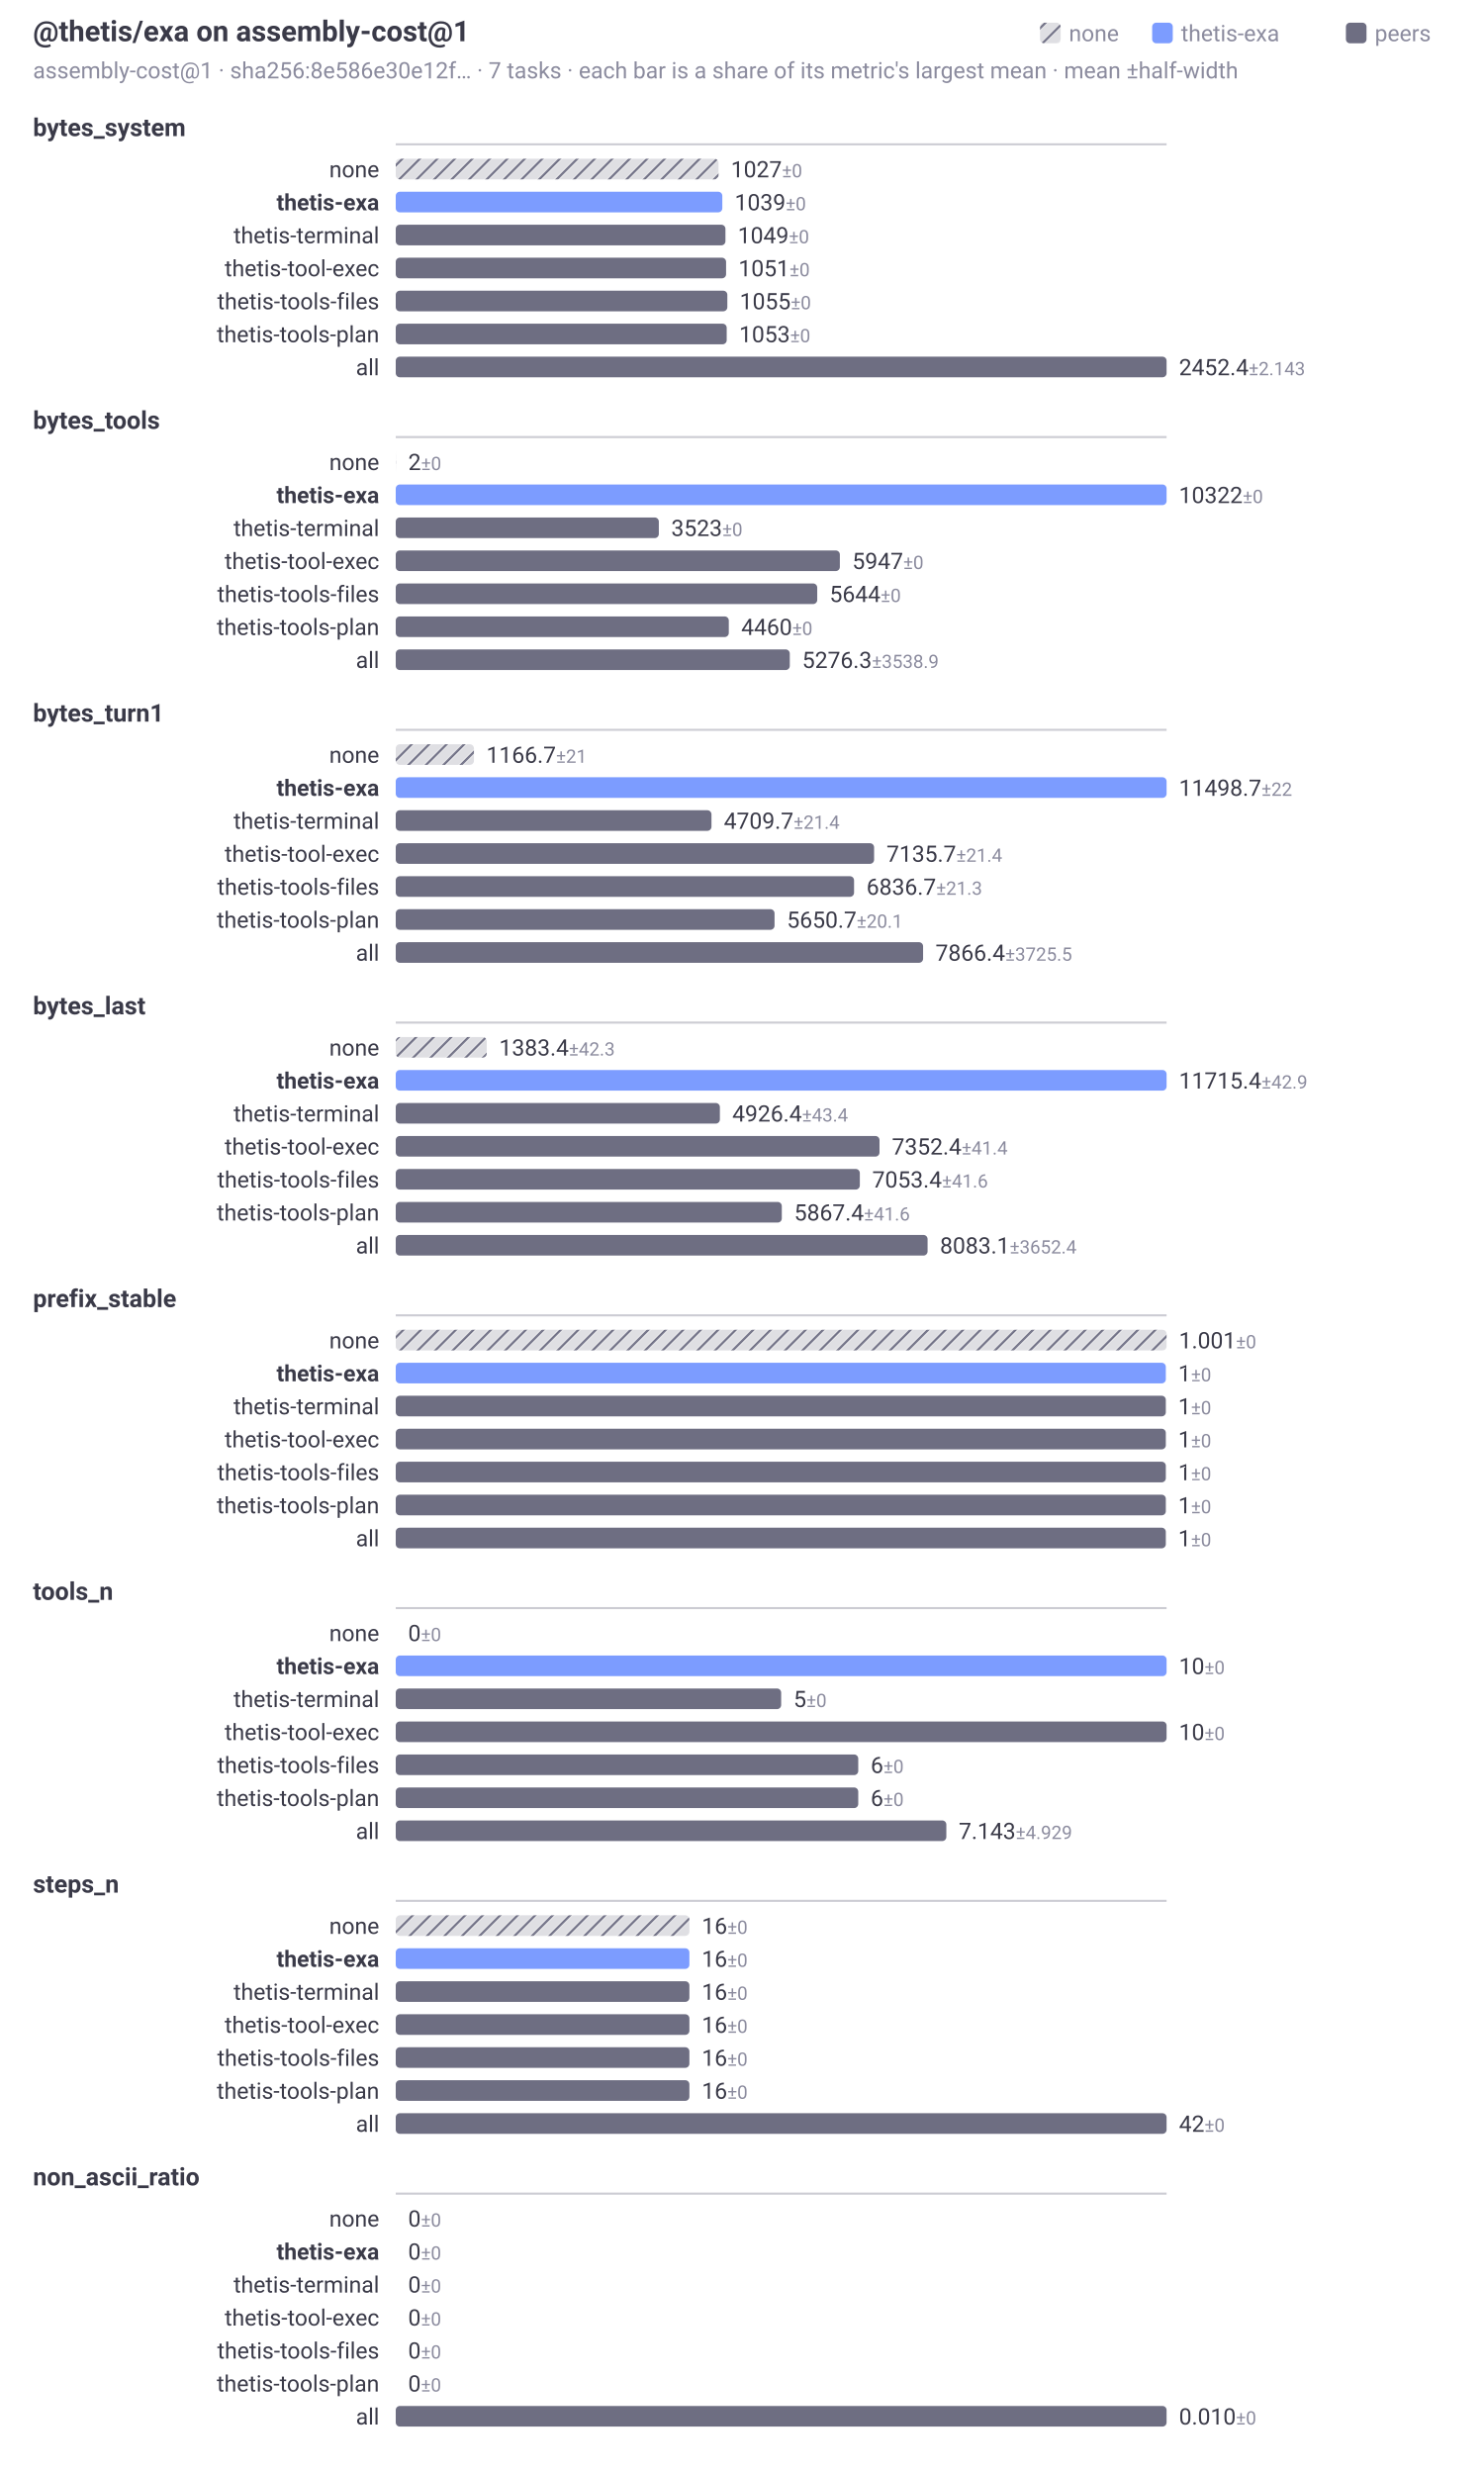
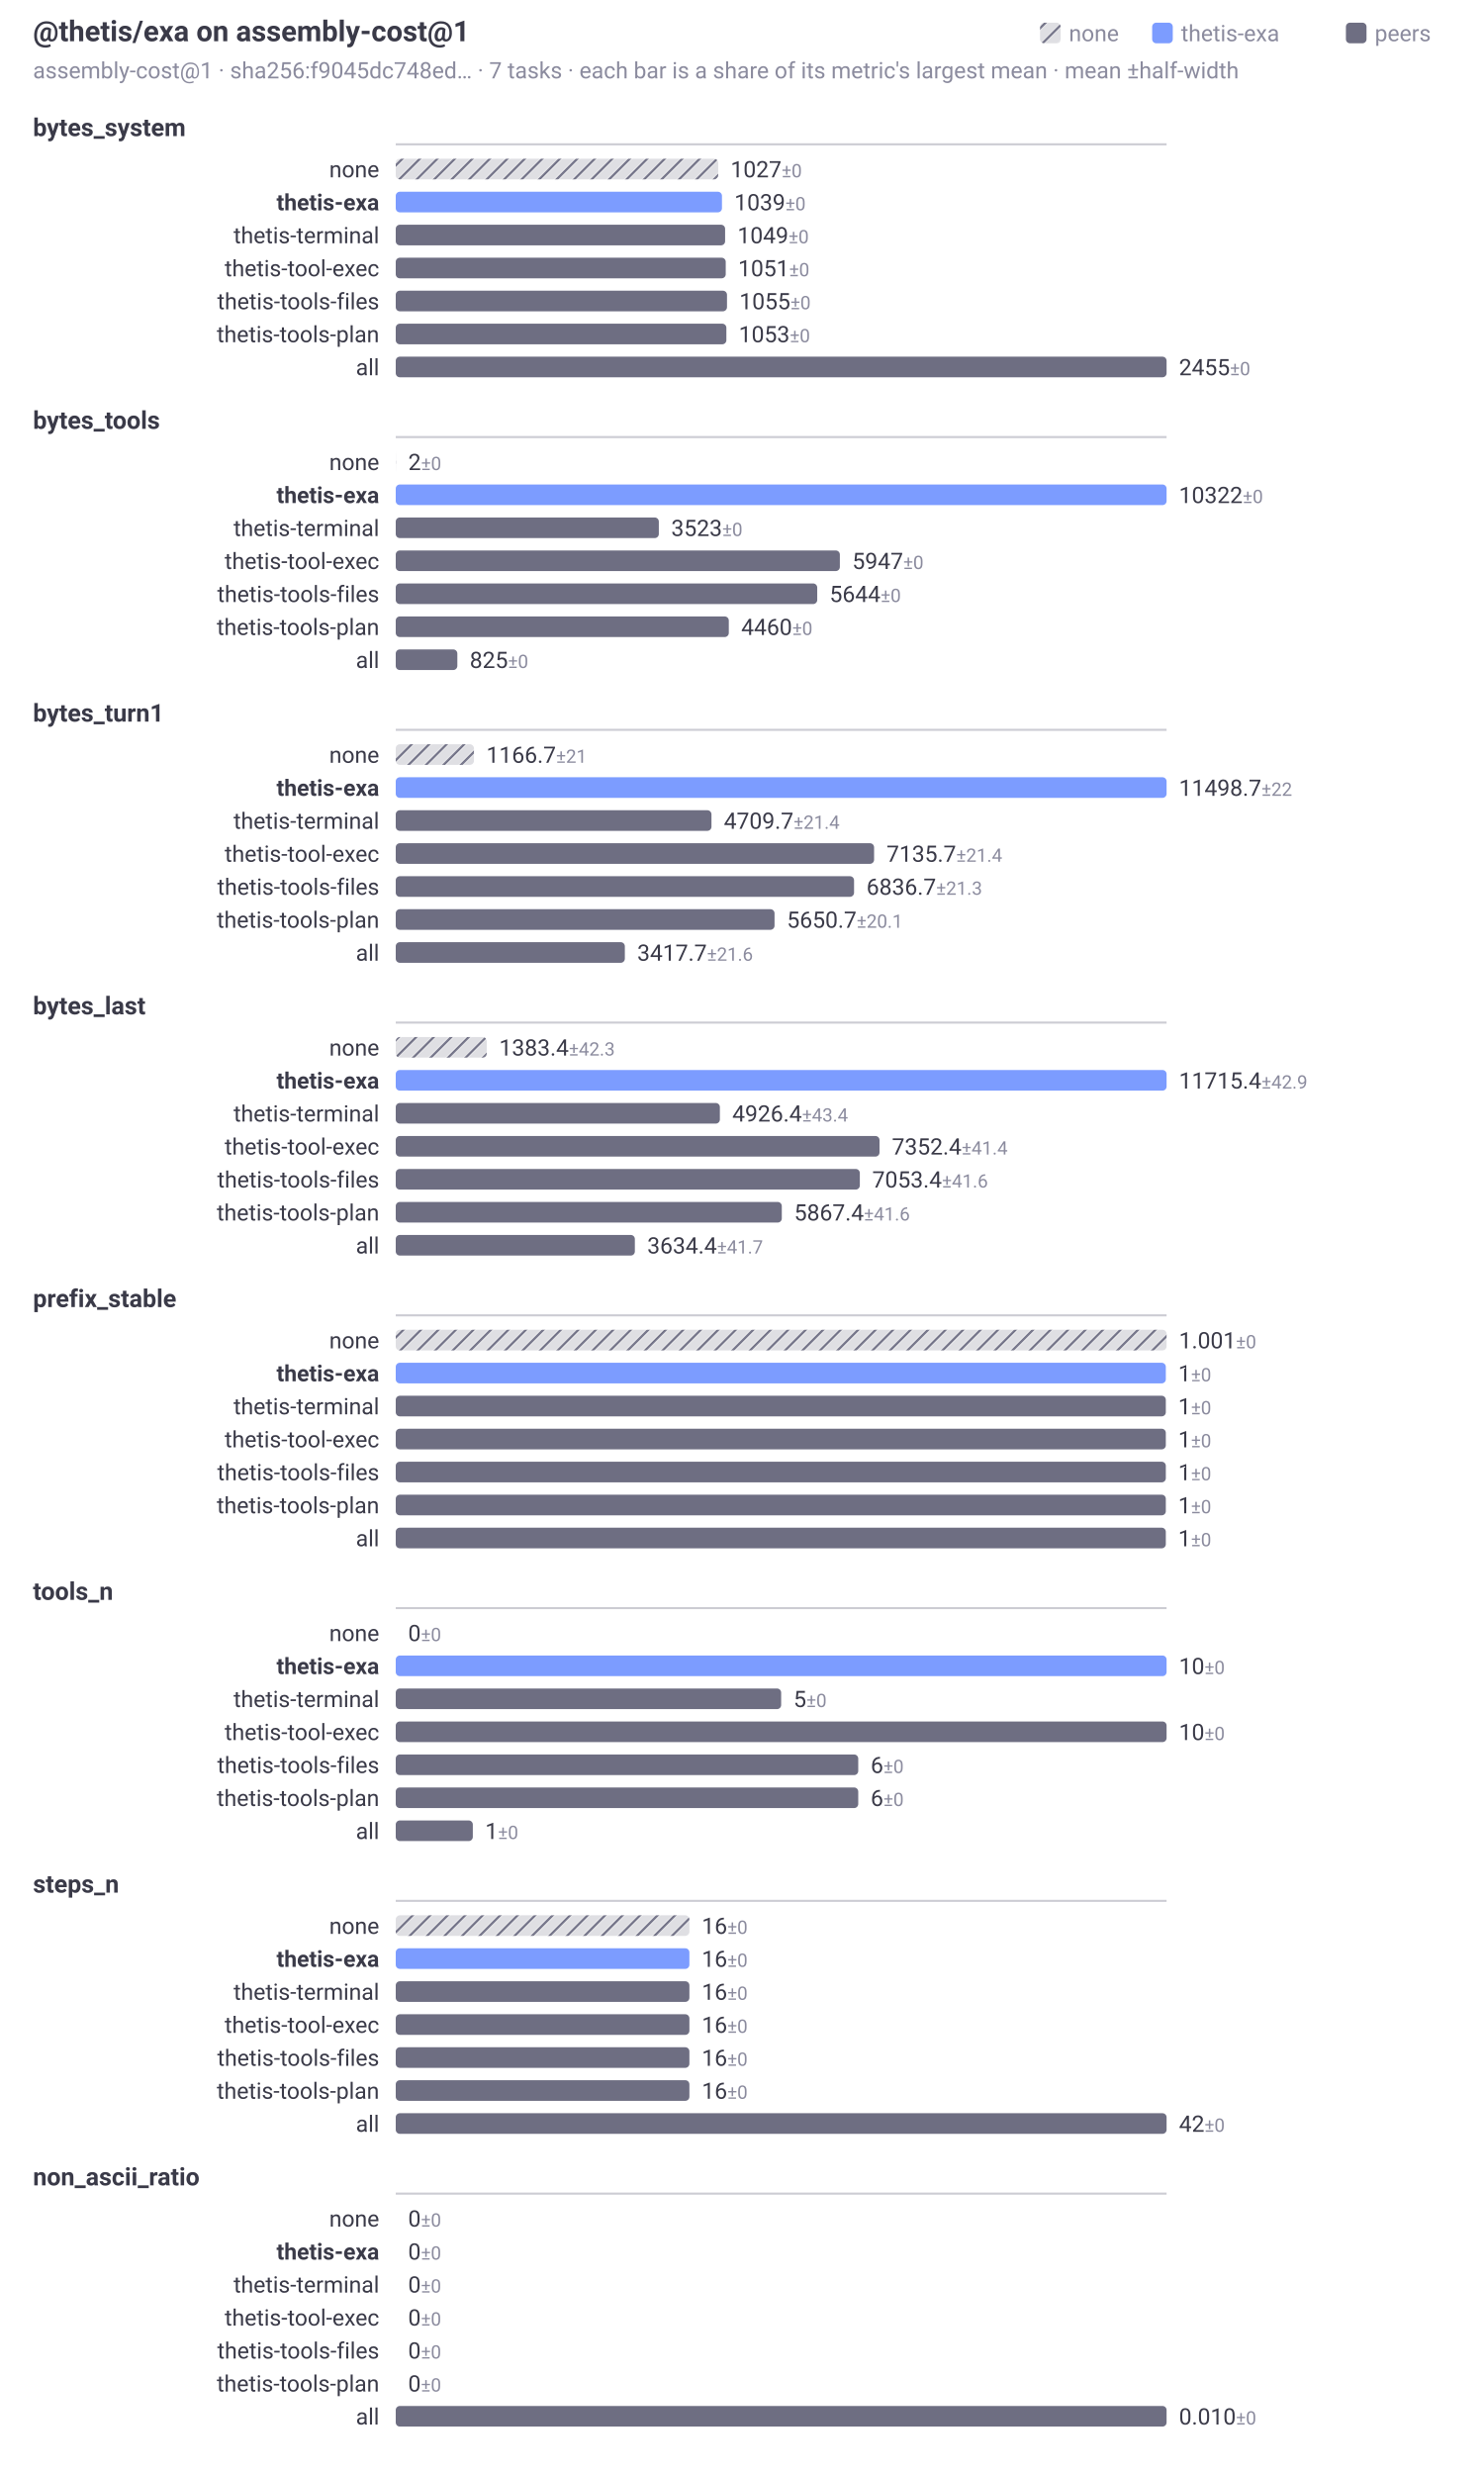
<svg xmlns="http://www.w3.org/2000/svg" width="720" height="1200" viewBox="0 0 720 1200" role="img" aria-labelledby="t d" font-family="system-ui, -apple-system, Segoe UI, Roboto, sans-serif">
  <style>.t{fill:#3a3a48}.f{fill:#8b8b9e}@media (prefers-color-scheme:dark){.t{fill:#d2d2dc}.f{fill:#9a9aae}}</style>
  <defs>
    <pattern id="hatch" width="6" height="6" patternUnits="userSpaceOnUse" patternTransform="rotate(45)">
      <rect width="6" height="6" fill="#6e6e82" fill-opacity="0.22" />
      <line x1="0" y1="0" x2="0" y2="6" stroke="#6e6e82" stroke-width="2" />
    </pattern>
  </defs>
  <text class="t" x="16" y="20" font-size="14" font-weight="600">@thetis/exa on assembly-cost@1</text>
-   <text class="f" x="16" y="38" font-size="11">assembly-cost@1 · sha256:8e586e30e12f… · 7 tasks · each bar is a share of its metric's largest mean · mean ±half-width</text>
+   <text class="f" x="16" y="38" font-size="11">assembly-cost@1 · sha256:f9045dc748ed… · 7 tasks · each bar is a share of its metric's largest mean · mean ±half-width</text>
  <rect x="653" y="11" width="10" height="10" rx="2" fill="#6e6e82" />
  <text class="f" x="667" y="20" font-size="11">peers</text>
  <rect x="559" y="11" width="10" height="10" rx="2" fill="#7c9cff" />
  <text class="f" x="573" y="20" font-size="11">thetis-exa</text>
  <rect x="504.6" y="11" width="10" height="10" rx="2" fill="url(#hatch)" />
  <text class="f" x="518.6" y="20" font-size="11">none</text>
  <text class="t" x="16" y="66" font-size="12" font-weight="600">bytes_system</text>
  <line x1="192" y1="70" x2="566" y2="70" stroke="#6e6e82" stroke-opacity="0.35" stroke-width="1" />
  <text class="t" x="184" y="86" font-size="11" text-anchor="end">none</text>
-   <rect x="192" y="77" width="156.62" height="10" rx="2" fill="url(#hatch)" />
-   <text class="t" x="354.62" y="86" font-size="11">1027<tspan class="f" font-size="9"> ±0</tspan>
+   <rect x="192" y="77" width="156.46" height="10" rx="2" fill="url(#hatch)" />
+   <text class="t" x="354.46" y="86" font-size="11">1027<tspan class="f" font-size="9"> ±0</tspan>
  </text>
  <text class="t" x="184" y="102" font-size="11" text-anchor="end" font-weight="600">thetis-exa</text>
-   <rect x="192" y="93" width="158.45" height="10" rx="2" fill="#7c9cff" />
-   <text class="t" x="356.45" y="102" font-size="11">1039<tspan class="f" font-size="9"> ±0</tspan>
+   <rect x="192" y="93" width="158.28" height="10" rx="2" fill="#7c9cff" />
+   <text class="t" x="356.28" y="102" font-size="11">1039<tspan class="f" font-size="9"> ±0</tspan>
  </text>
  <text class="t" x="184" y="118" font-size="11" text-anchor="end">thetis-terminal</text>
-   <rect x="192" y="109" width="159.97" height="10" rx="2" fill="#6e6e82" />
-   <text class="t" x="357.97" y="118" font-size="11">1049<tspan class="f" font-size="9"> ±0</tspan>
+   <rect x="192" y="109" width="159.81" height="10" rx="2" fill="#6e6e82" />
+   <text class="t" x="357.81" y="118" font-size="11">1049<tspan class="f" font-size="9"> ±0</tspan>
  </text>
  <text class="t" x="184" y="134" font-size="11" text-anchor="end">thetis-tool-exec</text>
-   <rect x="192" y="125" width="160.28" height="10" rx="2" fill="#6e6e82" />
-   <text class="t" x="358.28" y="134" font-size="11">1051<tspan class="f" font-size="9"> ±0</tspan>
+   <rect x="192" y="125" width="160.11" height="10" rx="2" fill="#6e6e82" />
+   <text class="t" x="358.11" y="134" font-size="11">1051<tspan class="f" font-size="9"> ±0</tspan>
  </text>
  <text class="t" x="184" y="150" font-size="11" text-anchor="end">thetis-tools-files</text>
-   <rect x="192" y="141" width="160.89" height="10" rx="2" fill="#6e6e82" />
-   <text class="t" x="358.89" y="150" font-size="11">1055<tspan class="f" font-size="9"> ±0</tspan>
+   <rect x="192" y="141" width="160.72" height="10" rx="2" fill="#6e6e82" />
+   <text class="t" x="358.72" y="150" font-size="11">1055<tspan class="f" font-size="9"> ±0</tspan>
  </text>
  <text class="t" x="184" y="166" font-size="11" text-anchor="end">thetis-tools-plan</text>
-   <rect x="192" y="157" width="160.58" height="10" rx="2" fill="#6e6e82" />
-   <text class="t" x="358.58" y="166" font-size="11">1053<tspan class="f" font-size="9"> ±0</tspan>
+   <rect x="192" y="157" width="160.42" height="10" rx="2" fill="#6e6e82" />
+   <text class="t" x="358.42" y="166" font-size="11">1053<tspan class="f" font-size="9"> ±0</tspan>
  </text>
  <text class="t" x="184" y="182" font-size="11" text-anchor="end">all</text>
  <rect x="192" y="173" width="374" height="10" rx="2" fill="#6e6e82" />
-   <text class="t" x="572" y="182" font-size="11">2452.4<tspan class="f" font-size="9"> ±2.143</tspan>
+   <text class="t" x="572" y="182" font-size="11">2455<tspan class="f" font-size="9"> ±0</tspan>
  </text>
  <text class="t" x="16" y="208" font-size="12" font-weight="600">bytes_tools</text>
  <line x1="192" y1="212" x2="566" y2="212" stroke="#6e6e82" stroke-opacity="0.35" stroke-width="1" />
  <text class="t" x="184" y="228" font-size="11" text-anchor="end">none</text>
  <rect x="192" y="219" width="0.07" height="10" rx="2" fill="url(#hatch)" />
  <text class="t" x="198.07" y="228" font-size="11">2<tspan class="f" font-size="9"> ±0</tspan>
  </text>
  <text class="t" x="184" y="244" font-size="11" text-anchor="end" font-weight="600">thetis-exa</text>
  <rect x="192" y="235" width="374" height="10" rx="2" fill="#7c9cff" />
  <text class="t" x="572" y="244" font-size="11">10322<tspan class="f" font-size="9"> ±0</tspan>
  </text>
  <text class="t" x="184" y="260" font-size="11" text-anchor="end">thetis-terminal</text>
  <rect x="192" y="251" width="127.65" height="10" rx="2" fill="#6e6e82" />
  <text class="t" x="325.65" y="260" font-size="11">3523<tspan class="f" font-size="9"> ±0</tspan>
  </text>
  <text class="t" x="184" y="276" font-size="11" text-anchor="end">thetis-tool-exec</text>
  <rect x="192" y="267" width="215.48" height="10" rx="2" fill="#6e6e82" />
  <text class="t" x="413.48" y="276" font-size="11">5947<tspan class="f" font-size="9"> ±0</tspan>
  </text>
  <text class="t" x="184" y="292" font-size="11" text-anchor="end">thetis-tools-files</text>
  <rect x="192" y="283" width="204.5" height="10" rx="2" fill="#6e6e82" />
  <text class="t" x="402.5" y="292" font-size="11">5644<tspan class="f" font-size="9"> ±0</tspan>
  </text>
  <text class="t" x="184" y="308" font-size="11" text-anchor="end">thetis-tools-plan</text>
  <rect x="192" y="299" width="161.6" height="10" rx="2" fill="#6e6e82" />
  <text class="t" x="359.6" y="308" font-size="11">4460<tspan class="f" font-size="9"> ±0</tspan>
  </text>
  <text class="t" x="184" y="324" font-size="11" text-anchor="end">all</text>
-   <rect x="192" y="315" width="191.18" height="10" rx="2" fill="#6e6e82" />
-   <text class="t" x="389.18" y="324" font-size="11">5276.3<tspan class="f" font-size="9"> ±3538.9</tspan>
+   <rect x="192" y="315" width="29.89" height="10" rx="2" fill="#6e6e82" />
+   <text class="t" x="227.89" y="324" font-size="11">825<tspan class="f" font-size="9"> ±0</tspan>
  </text>
  <text class="t" x="16" y="350" font-size="12" font-weight="600">bytes_turn1</text>
  <line x1="192" y1="354" x2="566" y2="354" stroke="#6e6e82" stroke-opacity="0.35" stroke-width="1" />
  <text class="t" x="184" y="370" font-size="11" text-anchor="end">none</text>
  <rect x="192" y="361" width="37.95" height="10" rx="2" fill="url(#hatch)" />
  <text class="t" x="235.95" y="370" font-size="11">1166.7<tspan class="f" font-size="9"> ±21</tspan>
  </text>
  <text class="t" x="184" y="386" font-size="11" text-anchor="end" font-weight="600">thetis-exa</text>
  <rect x="192" y="377" width="374" height="10" rx="2" fill="#7c9cff" />
  <text class="t" x="572" y="386" font-size="11">11498.7<tspan class="f" font-size="9"> ±22</tspan>
  </text>
  <text class="t" x="184" y="402" font-size="11" text-anchor="end">thetis-terminal</text>
  <rect x="192" y="393" width="153.19" height="10" rx="2" fill="#6e6e82" />
  <text class="t" x="351.19" y="402" font-size="11">4709.7<tspan class="f" font-size="9"> ±21.4</tspan>
  </text>
  <text class="t" x="184" y="418" font-size="11" text-anchor="end">thetis-tool-exec</text>
  <rect x="192" y="409" width="232.09" height="10" rx="2" fill="#6e6e82" />
  <text class="t" x="430.09" y="418" font-size="11">7135.7<tspan class="f" font-size="9"> ±21.4</tspan>
  </text>
  <text class="t" x="184" y="434" font-size="11" text-anchor="end">thetis-tools-files</text>
  <rect x="192" y="425" width="222.37" height="10" rx="2" fill="#6e6e82" />
  <text class="t" x="420.37" y="434" font-size="11">6836.7<tspan class="f" font-size="9"> ±21.3</tspan>
  </text>
  <text class="t" x="184" y="450" font-size="11" text-anchor="end">thetis-tools-plan</text>
  <rect x="192" y="441" width="183.79" height="10" rx="2" fill="#6e6e82" />
  <text class="t" x="381.79" y="450" font-size="11">5650.7<tspan class="f" font-size="9"> ±20.1</tspan>
  </text>
  <text class="t" x="184" y="466" font-size="11" text-anchor="end">all</text>
-   <rect x="192" y="457" width="255.86" height="10" rx="2" fill="#6e6e82" />
-   <text class="t" x="453.86" y="466" font-size="11">7866.4<tspan class="f" font-size="9"> ±3725.5</tspan>
+   <rect x="192" y="457" width="111.16" height="10" rx="2" fill="#6e6e82" />
+   <text class="t" x="309.16" y="466" font-size="11">3417.7<tspan class="f" font-size="9"> ±21.6</tspan>
  </text>
  <text class="t" x="16" y="492" font-size="12" font-weight="600">bytes_last</text>
  <line x1="192" y1="496" x2="566" y2="496" stroke="#6e6e82" stroke-opacity="0.35" stroke-width="1" />
  <text class="t" x="184" y="512" font-size="11" text-anchor="end">none</text>
  <rect x="192" y="503" width="44.16" height="10" rx="2" fill="url(#hatch)" />
  <text class="t" x="242.16" y="512" font-size="11">1383.4<tspan class="f" font-size="9"> ±42.3</tspan>
  </text>
  <text class="t" x="184" y="528" font-size="11" text-anchor="end" font-weight="600">thetis-exa</text>
  <rect x="192" y="519" width="374" height="10" rx="2" fill="#7c9cff" />
  <text class="t" x="572" y="528" font-size="11">11715.4<tspan class="f" font-size="9"> ±42.9</tspan>
  </text>
  <text class="t" x="184" y="544" font-size="11" text-anchor="end">thetis-terminal</text>
  <rect x="192" y="535" width="157.27" height="10" rx="2" fill="#6e6e82" />
  <text class="t" x="355.27" y="544" font-size="11">4926.4<tspan class="f" font-size="9"> ±43.4</tspan>
  </text>
  <text class="t" x="184" y="560" font-size="11" text-anchor="end">thetis-tool-exec</text>
  <rect x="192" y="551" width="234.72" height="10" rx="2" fill="#6e6e82" />
  <text class="t" x="432.72" y="560" font-size="11">7352.4<tspan class="f" font-size="9"> ±41.4</tspan>
  </text>
  <text class="t" x="184" y="576" font-size="11" text-anchor="end">thetis-tools-files</text>
  <rect x="192" y="567" width="225.17" height="10" rx="2" fill="#6e6e82" />
  <text class="t" x="423.17" y="576" font-size="11">7053.4<tspan class="f" font-size="9"> ±41.6</tspan>
  </text>
  <text class="t" x="184" y="592" font-size="11" text-anchor="end">thetis-tools-plan</text>
  <rect x="192" y="583" width="187.31" height="10" rx="2" fill="#6e6e82" />
  <text class="t" x="385.31" y="592" font-size="11">5867.4<tspan class="f" font-size="9"> ±41.6</tspan>
  </text>
  <text class="t" x="184" y="608" font-size="11" text-anchor="end">all</text>
-   <rect x="192" y="599" width="258.04" height="10" rx="2" fill="#6e6e82" />
-   <text class="t" x="456.04" y="608" font-size="11">8083.1<tspan class="f" font-size="9"> ±3652.4</tspan>
+   <rect x="192" y="599" width="116.02" height="10" rx="2" fill="#6e6e82" />
+   <text class="t" x="314.02" y="608" font-size="11">3634.4<tspan class="f" font-size="9"> ±41.7</tspan>
  </text>
  <text class="t" x="16" y="634" font-size="12" font-weight="600">prefix_stable</text>
  <line x1="192" y1="638" x2="566" y2="638" stroke="#6e6e82" stroke-opacity="0.35" stroke-width="1" />
  <text class="t" x="184" y="654" font-size="11" text-anchor="end">none</text>
  <rect x="192" y="645" width="374" height="10" rx="2" fill="url(#hatch)" />
  <text class="t" x="572" y="654" font-size="11">1.001<tspan class="f" font-size="9"> ±0</tspan>
  </text>
  <text class="t" x="184" y="670" font-size="11" text-anchor="end" font-weight="600">thetis-exa</text>
  <rect x="192" y="661" width="373.63" height="10" rx="2" fill="#7c9cff" />
  <text class="t" x="571.63" y="670" font-size="11">1<tspan class="f" font-size="9"> ±0</tspan>
  </text>
  <text class="t" x="184" y="686" font-size="11" text-anchor="end">thetis-terminal</text>
  <rect x="192" y="677" width="373.63" height="10" rx="2" fill="#6e6e82" />
  <text class="t" x="571.63" y="686" font-size="11">1<tspan class="f" font-size="9"> ±0</tspan>
  </text>
  <text class="t" x="184" y="702" font-size="11" text-anchor="end">thetis-tool-exec</text>
  <rect x="192" y="693" width="373.63" height="10" rx="2" fill="#6e6e82" />
  <text class="t" x="571.63" y="702" font-size="11">1<tspan class="f" font-size="9"> ±0</tspan>
  </text>
  <text class="t" x="184" y="718" font-size="11" text-anchor="end">thetis-tools-files</text>
  <rect x="192" y="709" width="373.63" height="10" rx="2" fill="#6e6e82" />
  <text class="t" x="571.63" y="718" font-size="11">1<tspan class="f" font-size="9"> ±0</tspan>
  </text>
  <text class="t" x="184" y="734" font-size="11" text-anchor="end">thetis-tools-plan</text>
  <rect x="192" y="725" width="373.63" height="10" rx="2" fill="#6e6e82" />
  <text class="t" x="571.63" y="734" font-size="11">1<tspan class="f" font-size="9"> ±0</tspan>
  </text>
  <text class="t" x="184" y="750" font-size="11" text-anchor="end">all</text>
  <rect x="192" y="741" width="373.63" height="10" rx="2" fill="#6e6e82" />
  <text class="t" x="571.63" y="750" font-size="11">1<tspan class="f" font-size="9"> ±0</tspan>
  </text>
  <text class="t" x="16" y="776" font-size="12" font-weight="600">tools_n</text>
  <line x1="192" y1="780" x2="566" y2="780" stroke="#6e6e82" stroke-opacity="0.35" stroke-width="1" />
  <text class="t" x="184" y="796" font-size="11" text-anchor="end">none</text>
  <rect x="192" y="787" width="0" height="10" rx="2" fill="url(#hatch)" />
  <text class="t" x="198" y="796" font-size="11">0<tspan class="f" font-size="9"> ±0</tspan>
  </text>
  <text class="t" x="184" y="812" font-size="11" text-anchor="end" font-weight="600">thetis-exa</text>
  <rect x="192" y="803" width="374" height="10" rx="2" fill="#7c9cff" />
  <text class="t" x="572" y="812" font-size="11">10<tspan class="f" font-size="9"> ±0</tspan>
  </text>
  <text class="t" x="184" y="828" font-size="11" text-anchor="end">thetis-terminal</text>
  <rect x="192" y="819" width="187" height="10" rx="2" fill="#6e6e82" />
  <text class="t" x="385" y="828" font-size="11">5<tspan class="f" font-size="9"> ±0</tspan>
  </text>
  <text class="t" x="184" y="844" font-size="11" text-anchor="end">thetis-tool-exec</text>
  <rect x="192" y="835" width="374" height="10" rx="2" fill="#6e6e82" />
  <text class="t" x="572" y="844" font-size="11">10<tspan class="f" font-size="9"> ±0</tspan>
  </text>
  <text class="t" x="184" y="860" font-size="11" text-anchor="end">thetis-tools-files</text>
  <rect x="192" y="851" width="224.4" height="10" rx="2" fill="#6e6e82" />
  <text class="t" x="422.4" y="860" font-size="11">6<tspan class="f" font-size="9"> ±0</tspan>
  </text>
  <text class="t" x="184" y="876" font-size="11" text-anchor="end">thetis-tools-plan</text>
  <rect x="192" y="867" width="224.4" height="10" rx="2" fill="#6e6e82" />
  <text class="t" x="422.4" y="876" font-size="11">6<tspan class="f" font-size="9"> ±0</tspan>
  </text>
  <text class="t" x="184" y="892" font-size="11" text-anchor="end">all</text>
-   <rect x="192" y="883" width="267.14" height="10" rx="2" fill="#6e6e82" />
-   <text class="t" x="465.14" y="892" font-size="11">7.143<tspan class="f" font-size="9"> ±4.929</tspan>
+   <rect x="192" y="883" width="37.4" height="10" rx="2" fill="#6e6e82" />
+   <text class="t" x="235.4" y="892" font-size="11">1<tspan class="f" font-size="9"> ±0</tspan>
  </text>
  <text class="t" x="16" y="918" font-size="12" font-weight="600">steps_n</text>
  <line x1="192" y1="922" x2="566" y2="922" stroke="#6e6e82" stroke-opacity="0.35" stroke-width="1" />
  <text class="t" x="184" y="938" font-size="11" text-anchor="end">none</text>
  <rect x="192" y="929" width="142.48" height="10" rx="2" fill="url(#hatch)" />
  <text class="t" x="340.48" y="938" font-size="11">16<tspan class="f" font-size="9"> ±0</tspan>
  </text>
  <text class="t" x="184" y="954" font-size="11" text-anchor="end" font-weight="600">thetis-exa</text>
  <rect x="192" y="945" width="142.48" height="10" rx="2" fill="#7c9cff" />
  <text class="t" x="340.48" y="954" font-size="11">16<tspan class="f" font-size="9"> ±0</tspan>
  </text>
  <text class="t" x="184" y="970" font-size="11" text-anchor="end">thetis-terminal</text>
  <rect x="192" y="961" width="142.48" height="10" rx="2" fill="#6e6e82" />
  <text class="t" x="340.48" y="970" font-size="11">16<tspan class="f" font-size="9"> ±0</tspan>
  </text>
  <text class="t" x="184" y="986" font-size="11" text-anchor="end">thetis-tool-exec</text>
  <rect x="192" y="977" width="142.48" height="10" rx="2" fill="#6e6e82" />
  <text class="t" x="340.48" y="986" font-size="11">16<tspan class="f" font-size="9"> ±0</tspan>
  </text>
  <text class="t" x="184" y="1002" font-size="11" text-anchor="end">thetis-tools-files</text>
  <rect x="192" y="993" width="142.48" height="10" rx="2" fill="#6e6e82" />
  <text class="t" x="340.48" y="1002" font-size="11">16<tspan class="f" font-size="9"> ±0</tspan>
  </text>
  <text class="t" x="184" y="1018" font-size="11" text-anchor="end">thetis-tools-plan</text>
  <rect x="192" y="1009" width="142.48" height="10" rx="2" fill="#6e6e82" />
  <text class="t" x="340.48" y="1018" font-size="11">16<tspan class="f" font-size="9"> ±0</tspan>
  </text>
  <text class="t" x="184" y="1034" font-size="11" text-anchor="end">all</text>
  <rect x="192" y="1025" width="374" height="10" rx="2" fill="#6e6e82" />
  <text class="t" x="572" y="1034" font-size="11">42<tspan class="f" font-size="9"> ±0</tspan>
  </text>
  <text class="t" x="16" y="1060" font-size="12" font-weight="600">non_ascii_ratio</text>
  <line x1="192" y1="1064" x2="566" y2="1064" stroke="#6e6e82" stroke-opacity="0.35" stroke-width="1" />
  <text class="t" x="184" y="1080" font-size="11" text-anchor="end">none</text>
  <rect x="192" y="1071" width="0" height="10" rx="2" fill="url(#hatch)" />
  <text class="t" x="198" y="1080" font-size="11">0<tspan class="f" font-size="9"> ±0</tspan>
  </text>
  <text class="t" x="184" y="1096" font-size="11" text-anchor="end" font-weight="600">thetis-exa</text>
  <rect x="192" y="1087" width="0" height="10" rx="2" fill="#7c9cff" />
  <text class="t" x="198" y="1096" font-size="11">0<tspan class="f" font-size="9"> ±0</tspan>
  </text>
  <text class="t" x="184" y="1112" font-size="11" text-anchor="end">thetis-terminal</text>
  <rect x="192" y="1103" width="0" height="10" rx="2" fill="#6e6e82" />
  <text class="t" x="198" y="1112" font-size="11">0<tspan class="f" font-size="9"> ±0</tspan>
  </text>
  <text class="t" x="184" y="1128" font-size="11" text-anchor="end">thetis-tool-exec</text>
  <rect x="192" y="1119" width="0" height="10" rx="2" fill="#6e6e82" />
  <text class="t" x="198" y="1128" font-size="11">0<tspan class="f" font-size="9"> ±0</tspan>
  </text>
  <text class="t" x="184" y="1144" font-size="11" text-anchor="end">thetis-tools-files</text>
  <rect x="192" y="1135" width="0" height="10" rx="2" fill="#6e6e82" />
  <text class="t" x="198" y="1144" font-size="11">0<tspan class="f" font-size="9"> ±0</tspan>
  </text>
  <text class="t" x="184" y="1160" font-size="11" text-anchor="end">thetis-tools-plan</text>
  <rect x="192" y="1151" width="0" height="10" rx="2" fill="#6e6e82" />
  <text class="t" x="198" y="1160" font-size="11">0<tspan class="f" font-size="9"> ±0</tspan>
  </text>
  <text class="t" x="184" y="1176" font-size="11" text-anchor="end">all</text>
  <rect x="192" y="1167" width="374" height="10" rx="2" fill="#6e6e82" />
  <text class="t" x="572" y="1176" font-size="11">0.010<tspan class="f" font-size="9"> ±0</tspan>
  </text>
</svg>
